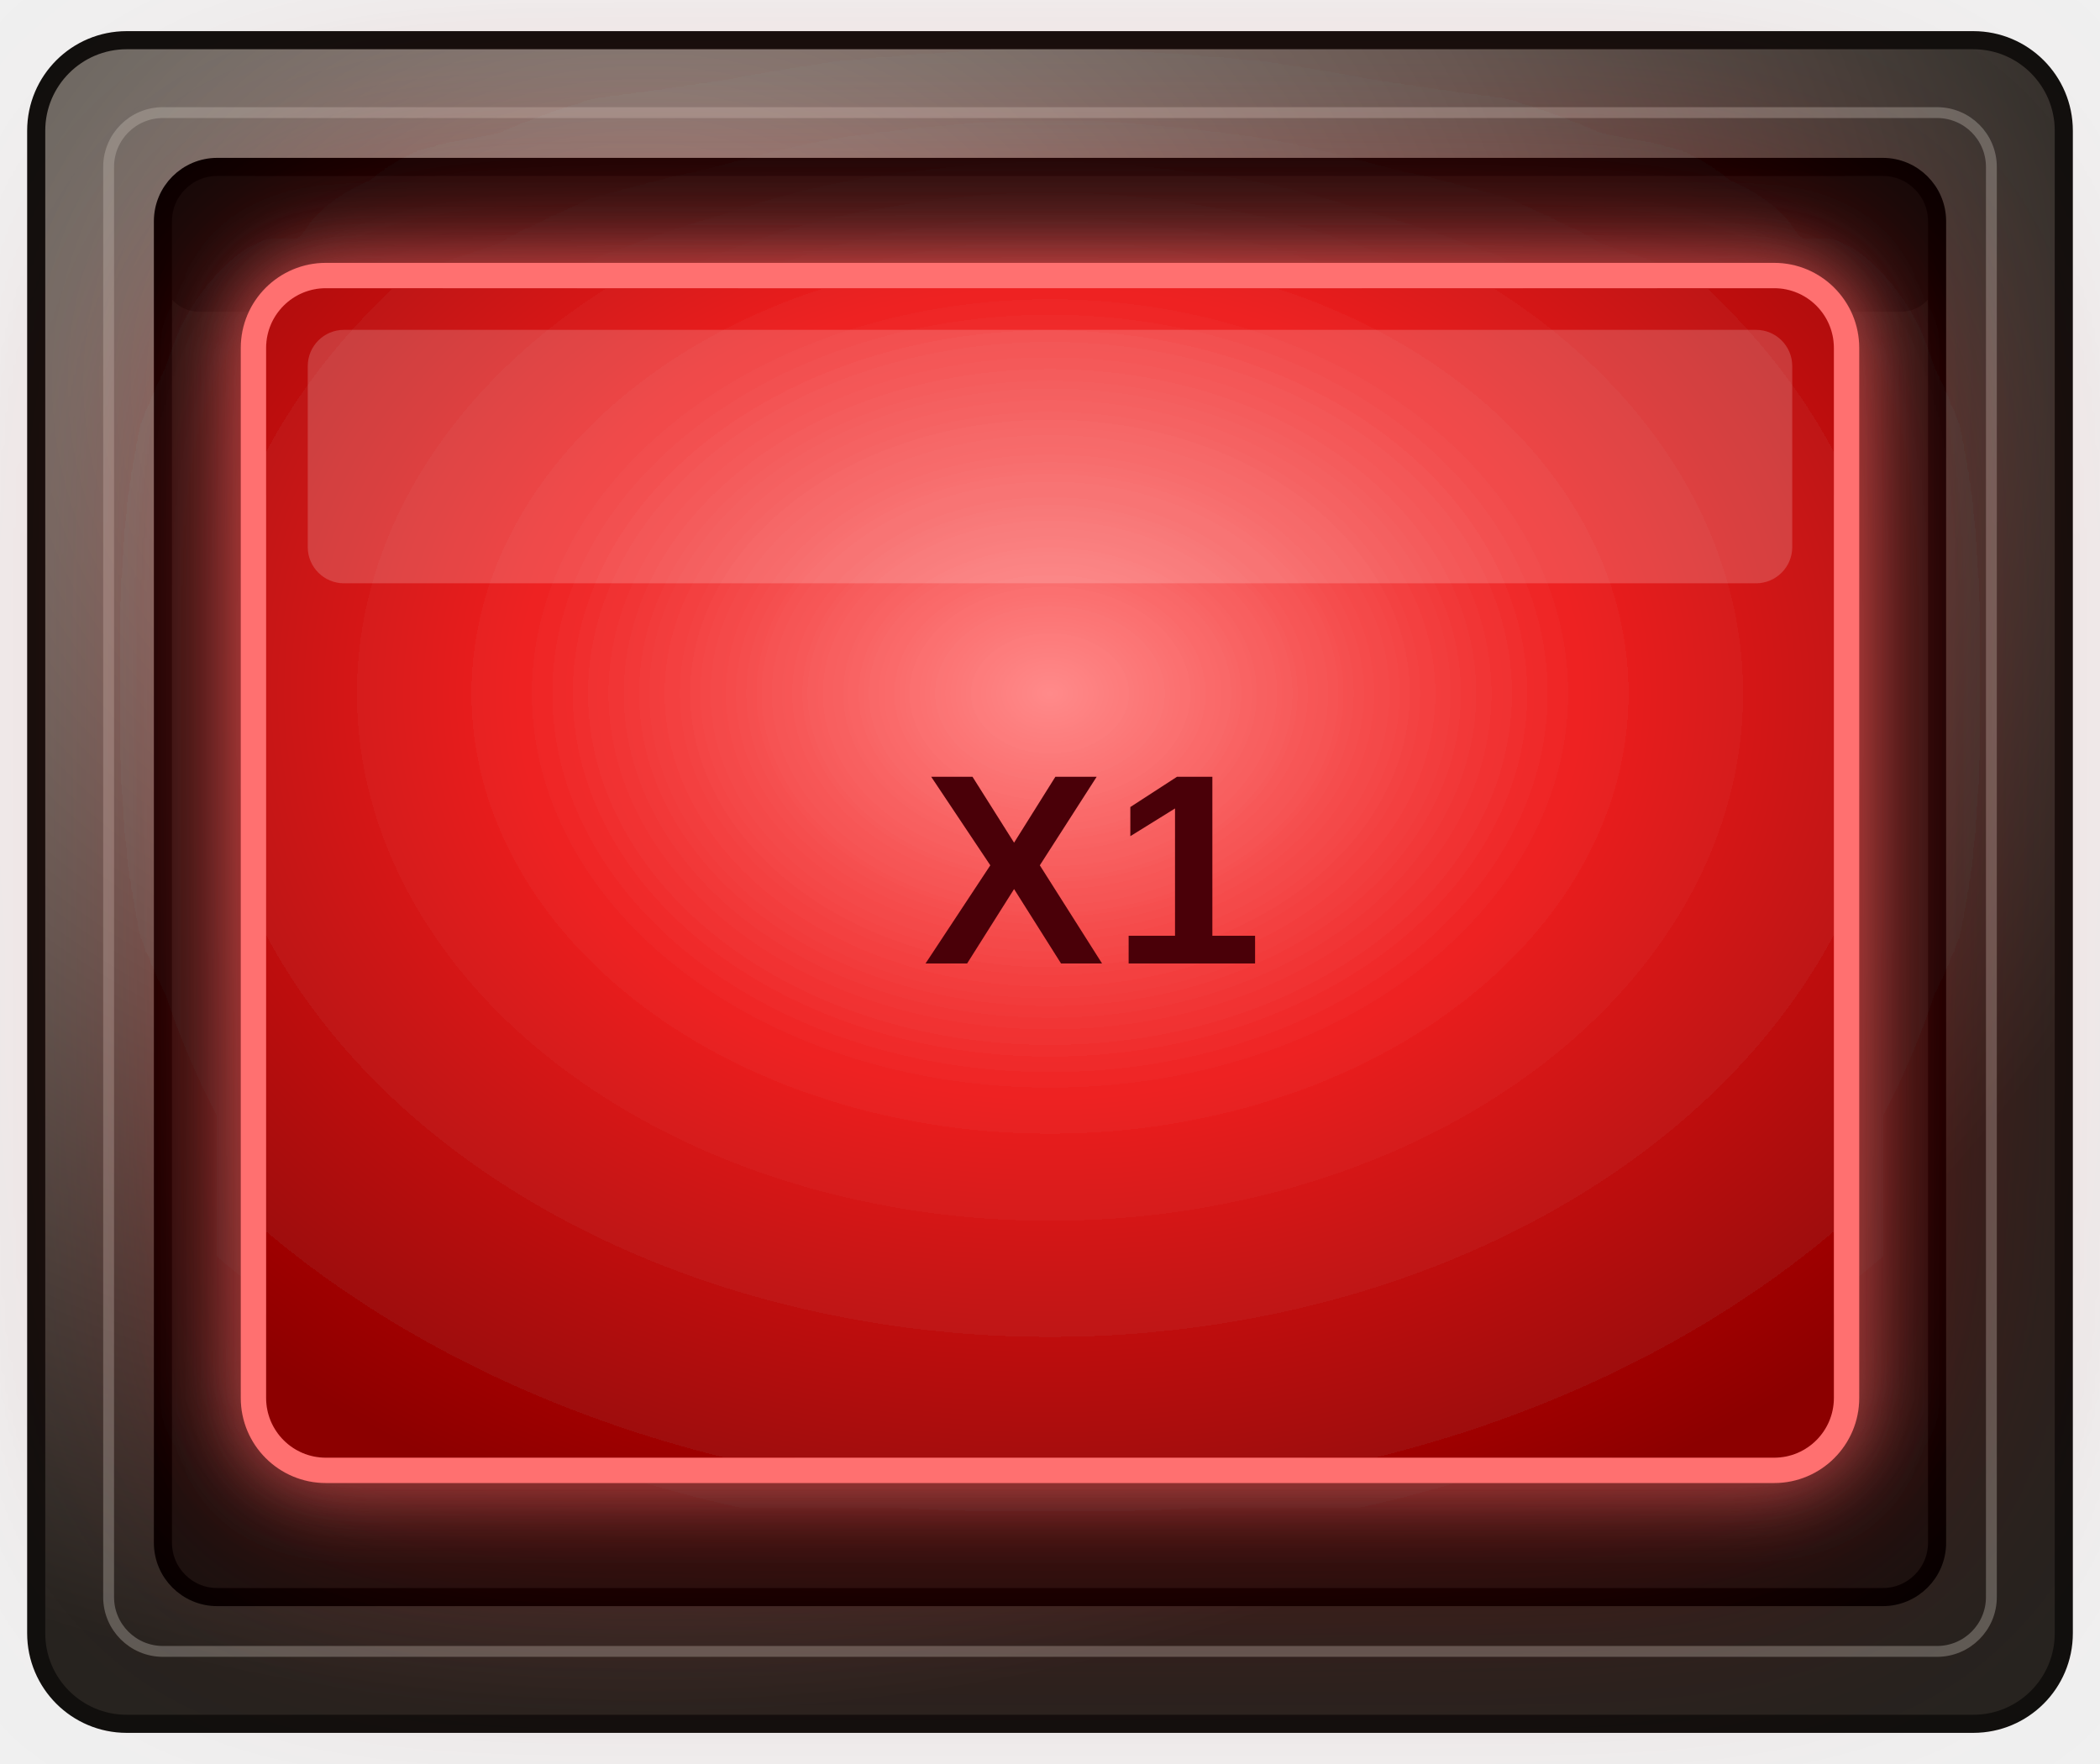
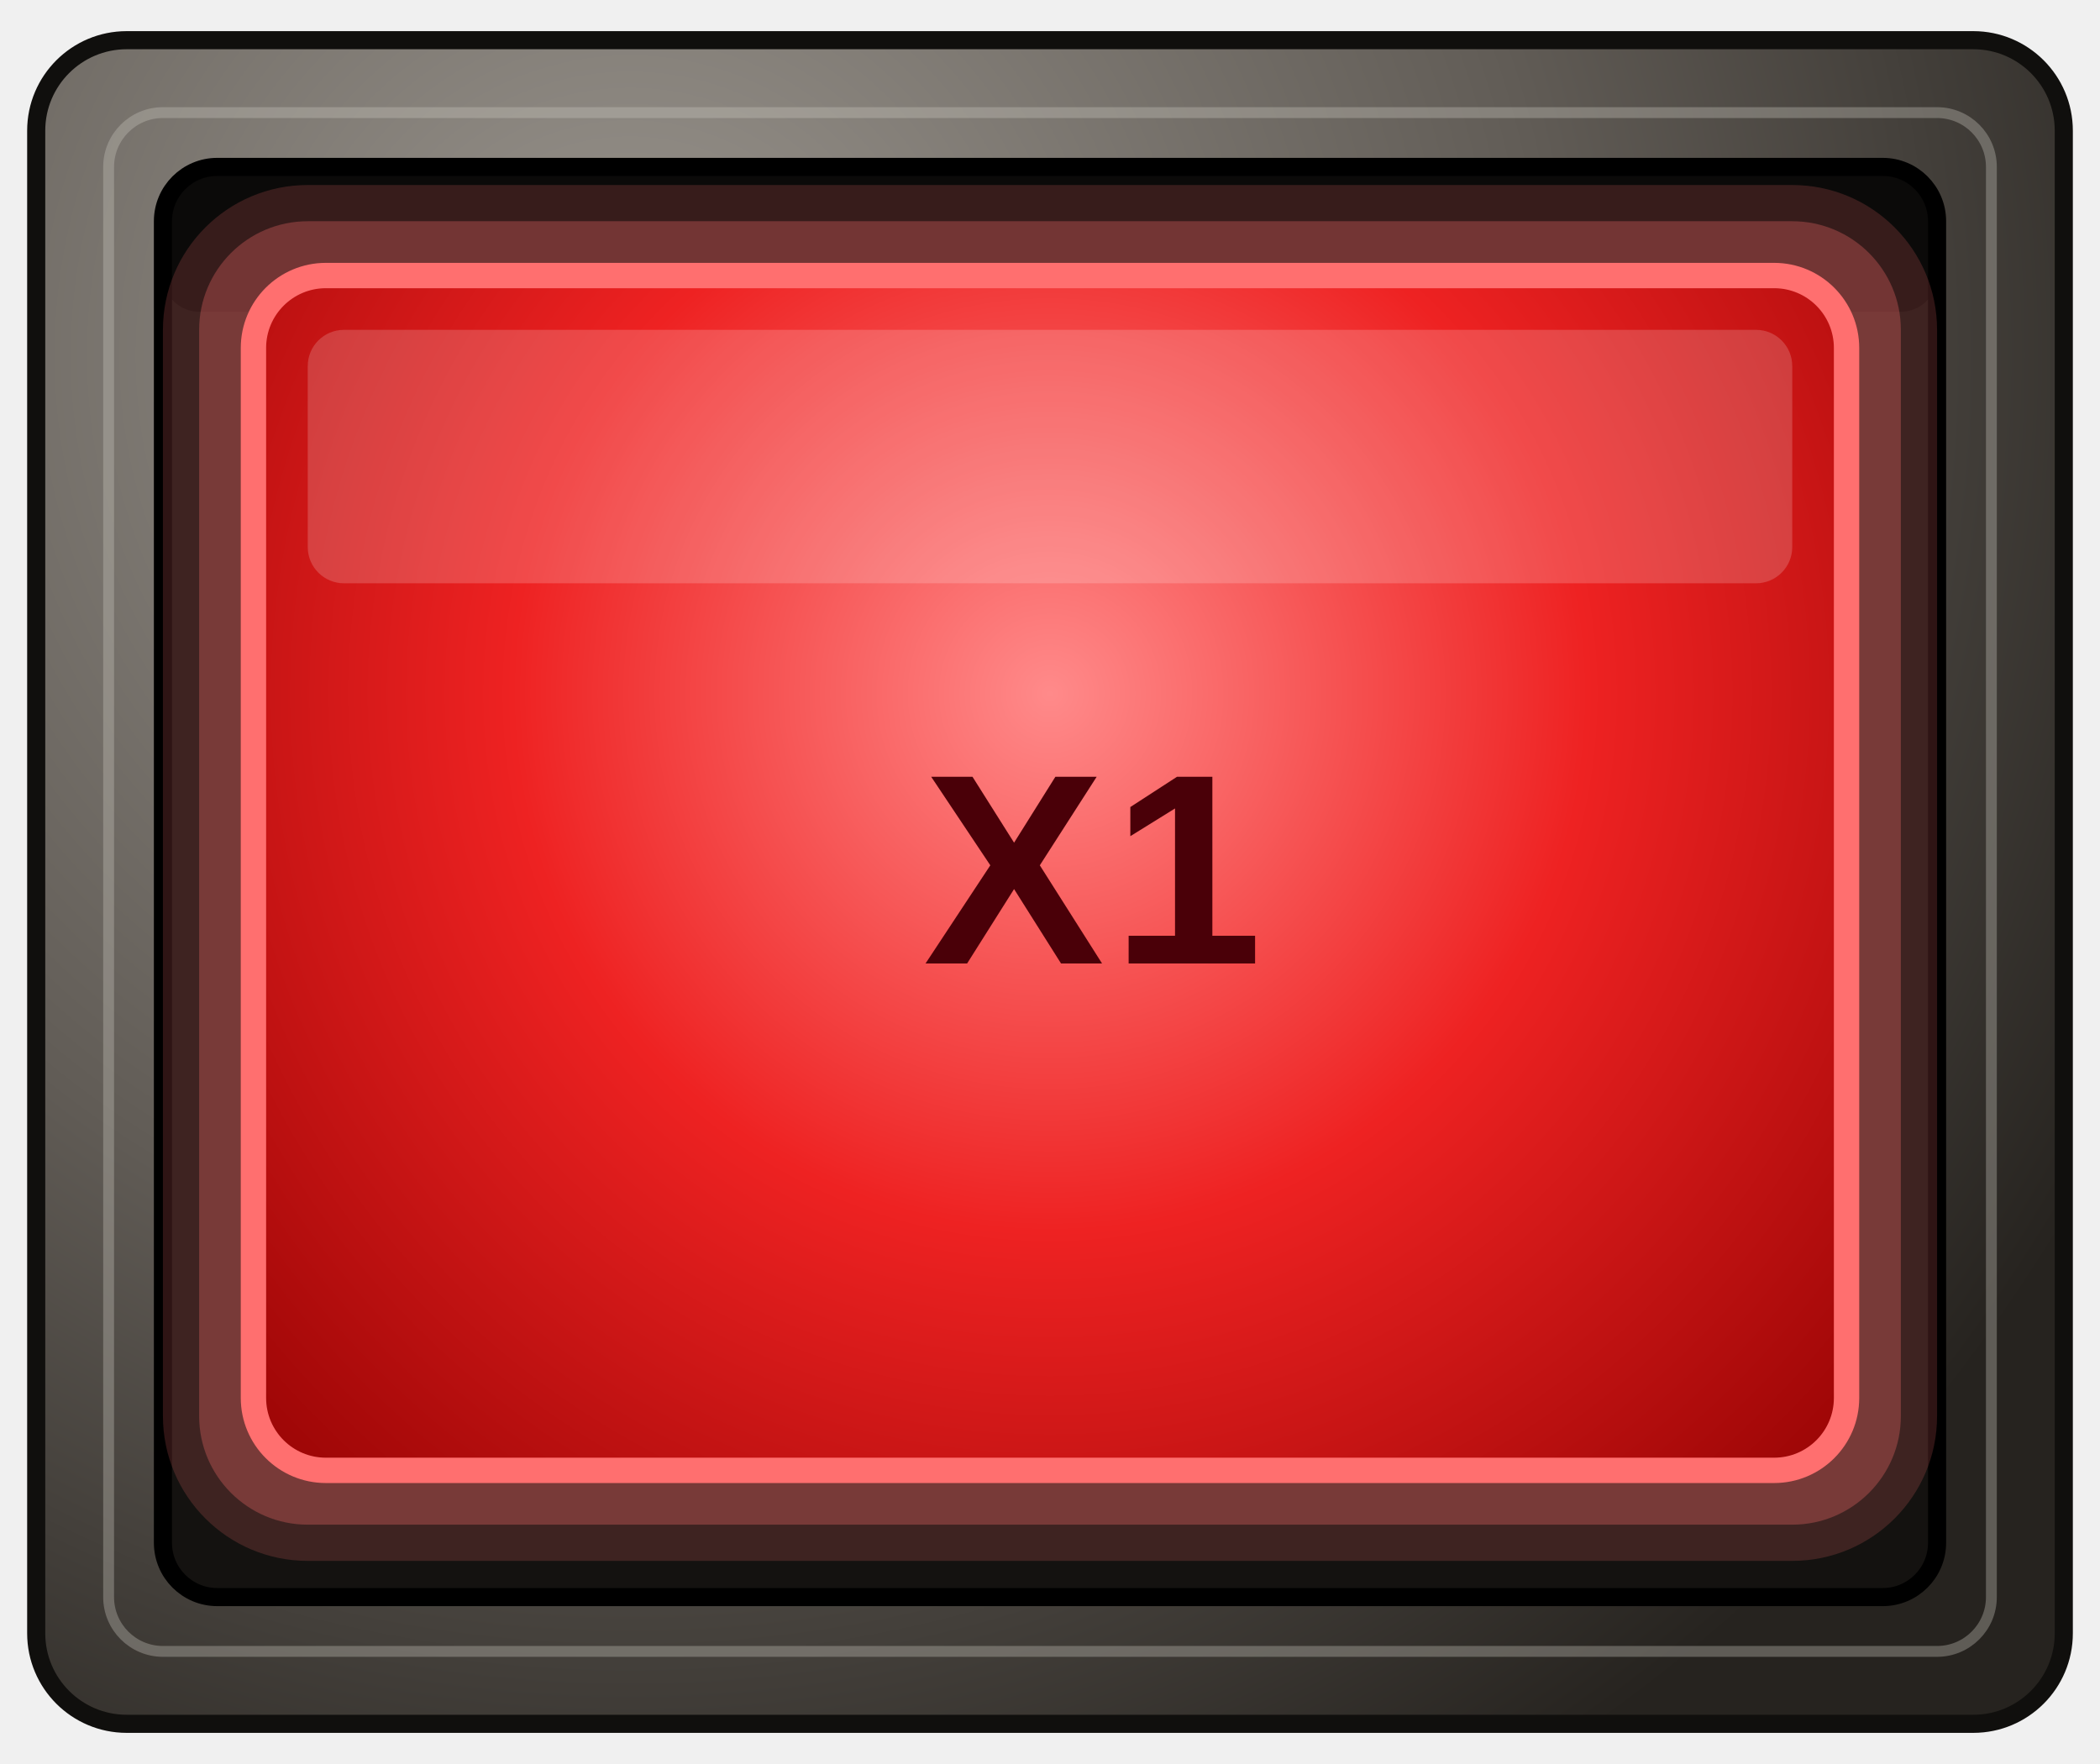
<svg xmlns="http://www.w3.org/2000/svg" width="100" height="84" viewBox="0 0 116 97">
  <defs>
-     <radialGradient id="bz" cx="30%" cy="20%" r="80%">
+     <radialGradient id="bz" cx="34.8" cy="19.4" r="92.8" gradientUnits="userSpaceOnUse">
      <stop offset="0" stop-color="#9a958e" />
      <stop offset="0.55" stop-color="#615c56" />
      <stop offset="1" stop-color="#26231f" />
    </radialGradient>
-     <radialGradient id="cap" cx="50%" cy="35%" r="75%">
+     <radialGradient id="cap" cx="58.0" cy="38.1" r="66.0" gradientUnits="userSpaceOnUse">
      <stop offset="0" stop-color="#ff8a8a" />
      <stop offset="0.45" stop-color="#ee2222" />
      <stop offset="1" stop-color="#8c0000" />
    </radialGradient>
-     <filter id="sg" x="-60%" y="-60%" width="220%" height="220%">
-       <feGaussianBlur stdDeviation="2.2" result="b" />
-       <feMerge>
-         <feMergeNode in="b" />
-         <feMergeNode in="SourceGraphic" />
-       </feMerge>
-     </filter>
-     <filter id="bg" x="-100%" y="-100%" width="300%" height="300%">
-       <feGaussianBlur stdDeviation="8" />
-     </filter>
  </defs>
  <rect x="2" y="2" width="112" height="93" rx="5" fill="url(#bz)" stroke="#100f0d" stroke-width="1" />
  <rect x="6" y="6" width="104" height="85" rx="3" fill="none" stroke="#c9c5be" stroke-width="0.6" opacity="0.35" />
  <rect x="9" y="9" width="98" height="79" rx="3" fill="#141210" stroke="#000000" stroke-width="1" />
  <rect x="9" y="9" width="98" height="8" rx="2" fill="#000000" opacity="0.45" />
-   <rect x="12" y="13" width="92" height="70" rx="6" fill="url(#cap)" opacity="0.55" filter="url(#bg)" />
-   <rect x="14" y="15" width="88" height="66" rx="4" fill="url(#cap)" stroke="#ff6f6f" stroke-width="1.4" filter="url(#sg)" />
+   <rect x="9" y="10" width="98" height="76" rx="8" fill="#ff6f6f" opacity="0.18" />
+   <rect x="11" y="12" width="94" height="72" rx="6" fill="#ff6f6f" opacity="0.30" />
+   <rect x="14" y="15" width="88" height="66" rx="4" fill="url(#cap)" stroke="#ff6f6f" stroke-width="1.4" />
  <rect x="17" y="18" width="82" height="14" rx="2" fill="#ffffff" opacity="0.18" />
  <g transform="translate(0,-10)">
    <text x="51.0" y="63" font-size="15" font-weight="700" letter-spacing="0.4" fill="#4a0008" font-family="Arial Narrow, Arial, sans-serif">X1</text>
  </g>
</svg>
